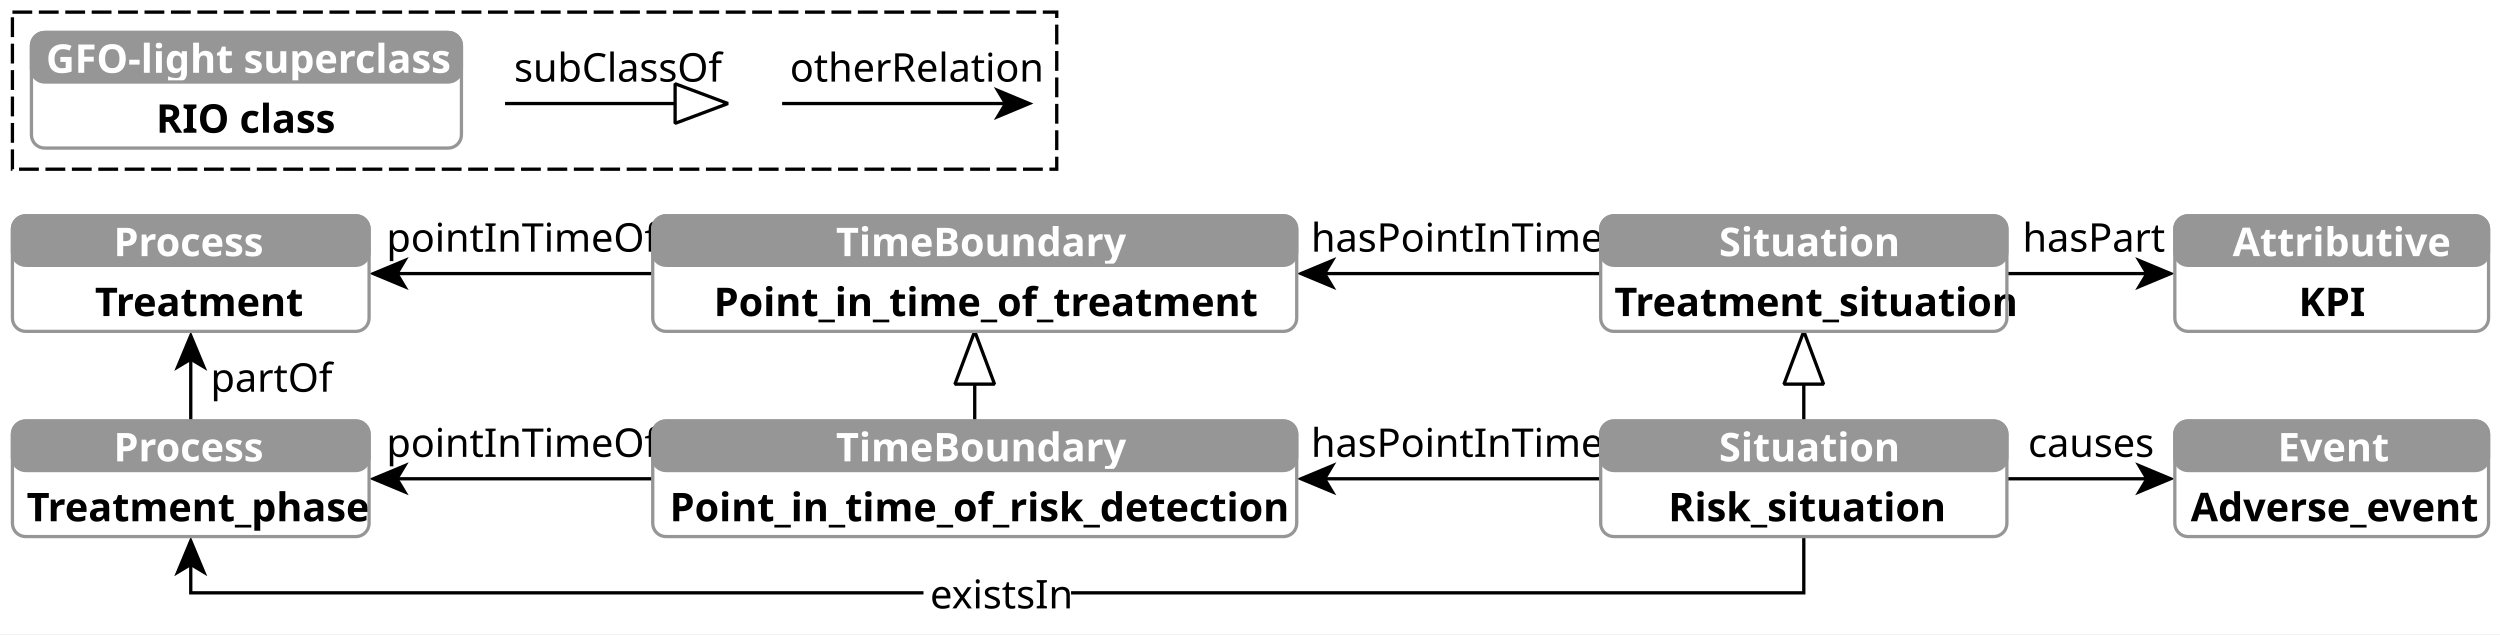
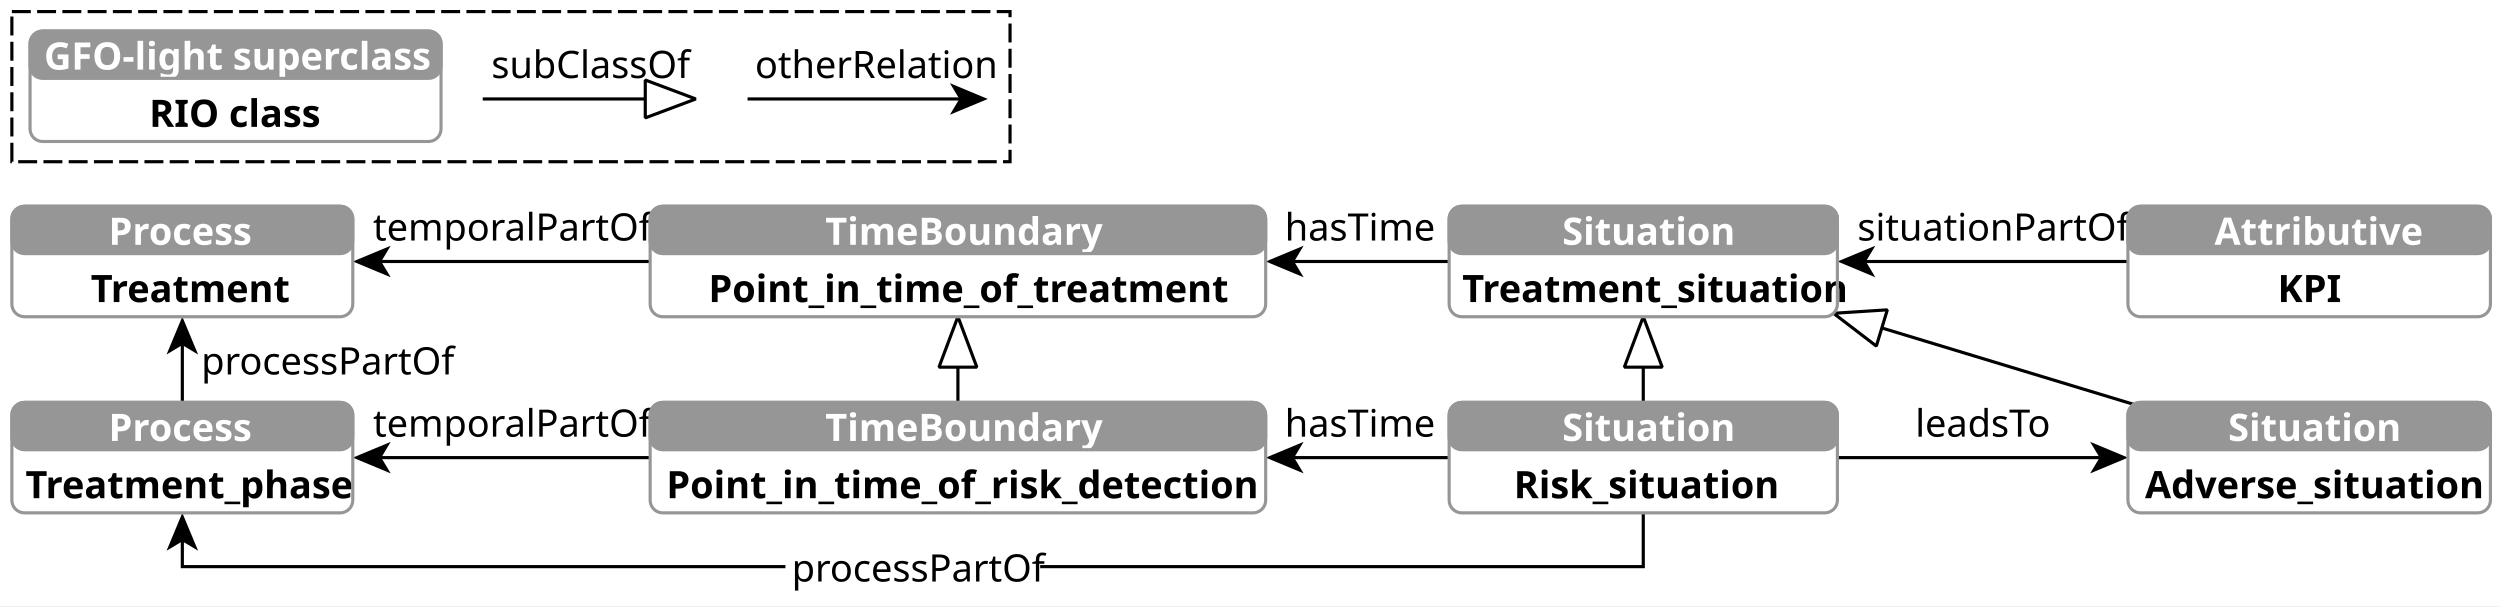
- <svg xmlns="http://www.w3.org/2000/svg" fill-opacity="1" color-rendering="auto" color-interpolation="auto" text-rendering="auto" stroke="black" stroke-linecap="square" width="1514" stroke-miterlimit="10" shape-rendering="auto" stroke-opacity="1" fill="black" stroke-dasharray="none" font-weight="normal" stroke-width="1" height="384" font-family="'Dialog'" font-style="normal" stroke-linejoin="miter" font-size="12px" stroke-dashoffset="0" image-rendering="auto">
+ <svg xmlns="http://www.w3.org/2000/svg" fill-opacity="1" color-rendering="auto" color-interpolation="auto" text-rendering="auto" stroke="black" stroke-linecap="square" width="1584" stroke-miterlimit="10" shape-rendering="auto" stroke-opacity="1" fill="black" stroke-dasharray="none" font-weight="normal" stroke-width="1" height="384" font-family="'Dialog'" font-style="normal" stroke-linejoin="miter" font-size="12px" stroke-dashoffset="0" image-rendering="auto">
  <defs id="genericDefs" />
  <g>
    <defs id="defs1">
      <clipPath clipPathUnits="userSpaceOnUse" id="clipPath1">
-         <path d="M0 0 L1514 0 L1514 384 L0 384 L0 0 Z" />
+         <path d="M0 0 L1584 0 L1584 384 L0 384 L0 0 Z" />
      </clipPath>
      <clipPath clipPathUnits="userSpaceOnUse" id="clipPath2">
-         <path d="M559 490 L1316 490 L1316 682 L559 682 L559 490 Z" />
+         <path d="M559 490 L1351 490 L1351 682 L559 682 L559 490 Z" />
      </clipPath>
    </defs>
    <g fill="white" text-rendering="geometricPrecision" shape-rendering="geometricPrecision" transform="scale(2,2) translate(-559,-490)" stroke="white">
-       <rect x="559" width="757" height="192" y="490" clip-path="url(#clipPath2)" stroke="none" />
+       <rect x="559" width="792" height="192" y="490" clip-path="url(#clipPath2)" stroke="none" />
    </g>
    <g text-rendering="geometricPrecision" stroke-miterlimit="1.45" shape-rendering="geometricPrecision" transform="matrix(2,0,0,2,-1118,-980)" stroke-linecap="butt">
-       <path fill="none" d="M1105.188 652.478 L1105.188 669.509 L616.761 669.509 L616.761 660.478" clip-path="url(#clipPath2)" />
+       <path fill="none" d="M1079.588 652.478 L1079.588 669.509 L616.761 669.509 L616.761 660.478" clip-path="url(#clipPath2)" />
      <path d="M616.761 652.478 L611.761 664.478 L616.761 661.478 L621.761 664.478 Z" clip-path="url(#clipPath2)" stroke="none" />
-       <rect x="838.634" y="660.159" clip-path="url(#clipPath2)" fill="white" width="44.682" height="18.701" stroke="none" />
-       <text x="840.634" xml:space="preserve" y="674.223" clip-path="url(#clipPath2)" font-family="sans-serif" stroke="none">existsIn</text>
-       <path fill="none" d="M756.637 634.974 L678.751 634.974" clip-path="url(#clipPath2)" />
-       <path d="M670.751 634.974 L682.751 639.974 L679.751 634.974 L682.751 629.974 Z" clip-path="url(#clipPath2)" stroke="none" />
-       <text x="676.023" xml:space="preserve" y="628.337" clip-path="url(#clipPath2)" font-family="sans-serif" stroke="none">pointInTimeOf</text>
+       <rect x="807.828" y="660.159" clip-path="url(#clipPath2)" fill="white" width="80.693" height="18.701" stroke="none" />
+       <text x="809.828" xml:space="preserve" y="674.223" clip-path="url(#clipPath2)" font-family="sans-serif" stroke="none">processPartOf</text>
+       <path fill="none" d="M764.959 634.974 L678.78 634.974" clip-path="url(#clipPath2)" />
+       <path d="M670.78 634.974 L682.78 639.974 L679.78 634.974 L682.78 629.974 Z" clip-path="url(#clipPath2)" stroke="none" />
+       <text x="677.183" xml:space="preserve" y="628.337" clip-path="url(#clipPath2)" font-family="sans-serif" stroke="none">temporalPartOf</text>
      <path fill="none" d="M616.761 617.469 L616.761 598.317" clip-path="url(#clipPath2)" />
      <path d="M616.761 590.317 L611.761 602.317 L616.761 599.317 L621.761 602.317 Z" clip-path="url(#clipPath2)" stroke="none" />
-       <text x="622.761" xml:space="preserve" y="608.621" clip-path="url(#clipPath2)" font-family="sans-serif" stroke="none">partOf</text>
-       <path fill="none" d="M756.637 572.841 L678.751 572.841" clip-path="url(#clipPath2)" />
-       <path d="M670.751 572.841 L682.751 577.841 L679.751 572.841 L682.751 567.841 Z" clip-path="url(#clipPath2)" stroke="none" />
-       <text x="676.023" xml:space="preserve" y="566.204" clip-path="url(#clipPath2)" font-family="sans-serif" stroke="none">pointInTimeOf</text>
-       <path fill="none" d="M854.147 617.469 L854.147 605.317" clip-path="url(#clipPath2)" />
-       <path fill="white" d="M854.147 590.317 L848.147 606.317 L860.147 606.317 Z" clip-path="url(#clipPath2)" stroke="none" />
-       <path fill="none" d="M854.147 590.317 L848.147 606.317 L860.147 606.317 Z" clip-path="url(#clipPath2)" />
-       <path fill="none" d="M1043.684 572.841 L959.646 572.841" clip-path="url(#clipPath2)" />
-       <path d="M951.646 572.841 L963.646 577.841 L960.646 572.841 L963.646 567.841 Z" clip-path="url(#clipPath2)" stroke="none" />
-       <text x="955.981" xml:space="preserve" y="566.204" clip-path="url(#clipPath2)" font-family="sans-serif" stroke="none">hasPointInTime</text>
-       <path fill="none" d="M1166.653 634.974 L1209.526 634.974" clip-path="url(#clipPath2)" />
-       <path d="M1217.526 634.974 L1205.526 629.974 L1208.526 634.974 L1205.526 639.974 Z" clip-path="url(#clipPath2)" stroke="none" />
-       <text x="1173.101" xml:space="preserve" y="628.337" clip-path="url(#clipPath2)" font-family="sans-serif" stroke="none">causes</text>
-       <path fill="none" d="M1105.188 617.469 L1105.188 605.317" clip-path="url(#clipPath2)" />
-       <path fill="white" d="M1105.188 590.317 L1099.188 606.317 L1111.188 606.317 Z" clip-path="url(#clipPath2)" stroke="none" />
-       <path fill="none" d="M1105.188 590.317 L1099.188 606.317 L1111.188 606.317 Z" clip-path="url(#clipPath2)" />
-       <path fill="none" d="M1166.653 572.841 L1209.526 572.841" clip-path="url(#clipPath2)" />
-       <path d="M1217.526 572.841 L1205.526 567.841 L1208.526 572.841 L1205.526 577.841 Z" clip-path="url(#clipPath2)" stroke="none" />
-       <text x="1171.434" xml:space="preserve" y="566.204" clip-path="url(#clipPath2)" font-family="sans-serif" stroke="none">hasPart</text>
-       <path fill="none" d="M1043.684 634.974 L959.646 634.974" clip-path="url(#clipPath2)" />
-       <path d="M951.646 634.974 L963.646 639.974 L960.646 634.974 L963.646 629.974 Z" clip-path="url(#clipPath2)" stroke="none" />
-       <text x="955.981" xml:space="preserve" y="628.337" clip-path="url(#clipPath2)" font-family="sans-serif" stroke="none">hasPointInTime</text>
+       <text x="622.761" xml:space="preserve" y="608.621" clip-path="url(#clipPath2)" font-family="sans-serif" stroke="none">processPartOf</text>
+       <path fill="none" d="M764.959 572.841 L678.78 572.841" clip-path="url(#clipPath2)" />
+       <path d="M670.78 572.841 L682.78 577.841 L679.78 572.841 L682.78 567.841 Z" clip-path="url(#clipPath2)" stroke="none" />
+       <text x="677.183" xml:space="preserve" y="566.204" clip-path="url(#clipPath2)" font-family="sans-serif" stroke="none">temporalPartOf</text>
+       <path fill="none" d="M862.467 617.469 L862.467 605.317" clip-path="url(#clipPath2)" />
+       <path fill="white" d="M862.467 590.317 L856.467 606.317 L868.467 606.317 Z" clip-path="url(#clipPath2)" stroke="none" />
+       <path fill="none" d="M862.467 590.317 L856.467 606.317 L868.467 606.317 Z" clip-path="url(#clipPath2)" />
+       <path fill="none" d="M1018.072 572.841 L967.986 572.841" clip-path="url(#clipPath2)" />
+       <path d="M959.986 572.841 L971.986 577.841 L968.986 572.841 L971.986 567.841 Z" clip-path="url(#clipPath2)" stroke="none" />
+       <text x="966.021" xml:space="preserve" y="566.204" clip-path="url(#clipPath2)" font-family="sans-serif" stroke="none">hasTime</text>
+       <path fill="none" d="M1141.11 634.974 L1225.159 634.974" clip-path="url(#clipPath2)" />
+       <path d="M1233.159 634.974 L1221.159 629.974 L1224.159 634.974 L1221.159 639.974 Z" clip-path="url(#clipPath2)" stroke="none" />
+       <text x="1165.763" xml:space="preserve" y="628.337" clip-path="url(#clipPath2)" font-family="sans-serif" stroke="none">leadsTo</text>
+       <path fill="none" d="M1079.588 617.469 L1079.588 605.317" clip-path="url(#clipPath2)" />
+       <path fill="white" d="M1079.588 590.317 L1073.588 606.317 L1085.588 606.317 Z" clip-path="url(#clipPath2)" stroke="none" />
+       <path fill="none" d="M1079.588 590.317 L1073.588 606.317 L1085.588 606.317 Z" clip-path="url(#clipPath2)" />
+       <path fill="none" d="M1234.958 618.108 L1154.209 593.609" clip-path="url(#clipPath2)" />
+       <path fill="white" d="M1139.855 589.254 L1153.424 599.641 L1156.908 588.157 Z" clip-path="url(#clipPath2)" stroke="none" />
+       <path fill="none" d="M1139.855 589.254 L1153.424 599.641 L1156.908 588.157 Z" clip-path="url(#clipPath2)" />
+       <path fill="none" d="M1149.11 572.841 L1233.159 572.841" clip-path="url(#clipPath2)" />
+       <path d="M1141.11 572.841 L1153.11 577.841 L1150.11 572.841 L1153.11 567.841 Z" clip-path="url(#clipPath2)" stroke="none" />
+       <text x="1147.423" xml:space="preserve" y="566.204" clip-path="url(#clipPath2)" font-family="sans-serif" stroke="none">situationPartOf</text>
+       <path fill="none" d="M1018.072 634.974 L967.986 634.974" clip-path="url(#clipPath2)" />
+       <path d="M959.986 634.974 L971.986 639.974 L968.986 634.974 L971.986 629.974 Z" clip-path="url(#clipPath2)" stroke="none" />
+       <text x="966.021" xml:space="preserve" y="628.337" clip-path="url(#clipPath2)" font-family="sans-serif" stroke="none">hasTime</text>
      <path fill="none" d="M711.925 521.352 L764.424 521.352" clip-path="url(#clipPath2)" />
      <path fill="white" d="M779.424 521.352 L763.424 515.352 L763.424 527.352 Z" clip-path="url(#clipPath2)" stroke="none" />
      <path fill="none" d="M779.424 521.352 L763.424 515.352 L763.424 527.352 Z" clip-path="url(#clipPath2)" />
      <text x="714.657" xml:space="preserve" y="514.715" clip-path="url(#clipPath2)" font-family="sans-serif" stroke="none">subClassOf</text>
      <path fill="none" d="M795.824 521.352 L863.925 521.352" clip-path="url(#clipPath2)" />
      <path d="M871.925 521.352 L859.925 516.352 L862.925 521.352 L859.925 526.352 Z" clip-path="url(#clipPath2)" stroke="none" />
      <text x="798.178" xml:space="preserve" y="514.715" clip-path="url(#clipPath2)" font-family="sans-serif" stroke="none">otherRelation</text>
    </g>
    <g fill="rgb(150,150,150)" text-rendering="geometricPrecision" shape-rendering="geometricPrecision" transform="matrix(2,0,0,2,-1118,-980)" stroke="rgb(150,150,150)">
      <rect x="562.761" y="617.474" clip-path="url(#clipPath2)" width="108" rx="4" ry="4" height="15" stroke="none" />
    </g>
    <g stroke-linecap="butt" transform="matrix(2,0,0,2,-1118,-980)" fill="white" text-rendering="geometricPrecision" font-family="sans-serif" shape-rendering="geometricPrecision" stroke="white" font-weight="bold" stroke-miterlimit="1.45">
      <text x="593.412" xml:space="preserve" y="629.688" clip-path="url(#clipPath2)" stroke="none">Process</text>
    </g>
    <g stroke-linecap="butt" transform="matrix(2,0,0,2,-1118,-980)" fill="rgb(150,150,150)" text-rendering="geometricPrecision" shape-rendering="geometricPrecision" stroke="rgb(150,150,150)" stroke-miterlimit="1.45">
      <rect x="562.761" y="617.474" clip-path="url(#clipPath2)" fill="none" width="108" rx="4" ry="4" height="15" />
-       <rect stroke-linecap="square" x="1043.688" y="617.474" clip-path="url(#clipPath2)" width="123" rx="4" ry="4" height="15" stroke="none" stroke-miterlimit="10" />
+       <rect stroke-linecap="square" x="1018.088" y="617.474" clip-path="url(#clipPath2)" width="123" rx="4" ry="4" height="15" stroke="none" stroke-miterlimit="10" />
    </g>
    <g stroke-linecap="butt" transform="matrix(2,0,0,2,-1118,-980)" fill="white" text-rendering="geometricPrecision" font-family="sans-serif" shape-rendering="geometricPrecision" stroke="white" font-weight="bold" stroke-miterlimit="1.45">
-       <text x="1079.524" xml:space="preserve" y="629.688" clip-path="url(#clipPath2)" stroke="none">Situation</text>
+       <text x="1053.924" xml:space="preserve" y="629.688" clip-path="url(#clipPath2)" stroke="none">Situation</text>
    </g>
    <g stroke-linecap="butt" transform="matrix(2,0,0,2,-1118,-980)" fill="rgb(150,150,150)" text-rendering="geometricPrecision" shape-rendering="geometricPrecision" stroke="rgb(150,150,150)" stroke-miterlimit="1.45">
-       <rect x="1043.688" y="617.474" clip-path="url(#clipPath2)" fill="none" width="123" rx="4" ry="4" height="15" />
+       <rect x="1018.088" y="617.474" clip-path="url(#clipPath2)" fill="none" width="123" rx="4" ry="4" height="15" />
    </g>
    <g stroke-linecap="butt" transform="matrix(2,0,0,2,-1118,-980)" text-rendering="geometricPrecision" font-family="sans-serif" shape-rendering="geometricPrecision" font-weight="bold" stroke-miterlimit="1.45">
      <text x="567.077" xml:space="preserve" y="647.837" clip-path="url(#clipPath2)" stroke="none">Treatment_phase</text>
    </g>
    <g stroke-linecap="butt" transform="matrix(2,0,0,2,-1118,-980)" fill="rgb(150,150,150)" text-rendering="geometricPrecision" shape-rendering="geometricPrecision" stroke="rgb(150,150,150)" stroke-miterlimit="1.45">
      <rect x="562.761" y="617.474" clip-path="url(#clipPath2)" fill="none" width="108" rx="4" ry="4" height="35" />
    </g>
    <g stroke-linecap="butt" transform="matrix(2,0,0,2,-1118,-980)" text-rendering="geometricPrecision" font-family="sans-serif" shape-rendering="geometricPrecision" font-weight="bold" stroke-miterlimit="1.45">
      <text x="587.755" xml:space="preserve" y="585.704" clip-path="url(#clipPath2)" stroke="none">Treatment</text>
    </g>
    <g stroke-linecap="butt" transform="matrix(2,0,0,2,-1118,-980)" fill="rgb(150,150,150)" text-rendering="geometricPrecision" shape-rendering="geometricPrecision" stroke="rgb(150,150,150)" stroke-miterlimit="1.45">
      <rect x="562.761" y="555.341" clip-path="url(#clipPath2)" fill="none" width="108" rx="4" ry="4" height="35" />
    </g>
    <g stroke-linecap="butt" transform="matrix(2,0,0,2,-1118,-980)" text-rendering="geometricPrecision" font-family="sans-serif" shape-rendering="geometricPrecision" font-weight="bold" stroke-miterlimit="1.45">
-       <text x="775.131" xml:space="preserve" y="585.704" clip-path="url(#clipPath2)" stroke="none">Point_in_time_of_treatment</text>
+       <text x="783.451" xml:space="preserve" y="585.704" clip-path="url(#clipPath2)" stroke="none">Point_in_time_of_treatment</text>
    </g>
    <g stroke-linecap="butt" transform="matrix(2,0,0,2,-1118,-980)" fill="rgb(150,150,150)" text-rendering="geometricPrecision" shape-rendering="geometricPrecision" stroke="rgb(150,150,150)" stroke-miterlimit="1.45">
-       <rect x="756.647" y="555.341" clip-path="url(#clipPath2)" fill="none" width="195" rx="4" ry="4" height="35" />
-       <rect stroke-linecap="square" x="1217.536" y="555.341" clip-path="url(#clipPath2)" width="95" rx="4" ry="4" height="15" stroke="none" stroke-miterlimit="10" />
+       <rect x="764.967" y="555.341" clip-path="url(#clipPath2)" fill="none" width="195" rx="4" ry="4" height="35" />
+       <rect stroke-linecap="square" x="1233.129" y="555.341" clip-path="url(#clipPath2)" width="114.84" rx="4" ry="4" height="15" stroke="none" stroke-miterlimit="10" />
    </g>
    <g stroke-linecap="butt" transform="matrix(2,0,0,2,-1118,-980)" fill="white" text-rendering="geometricPrecision" font-family="sans-serif" shape-rendering="geometricPrecision" stroke="white" font-weight="bold" stroke-miterlimit="1.45">
-       <text x="1235.036" xml:space="preserve" y="567.555" clip-path="url(#clipPath2)" stroke="none">Attributive</text>
+       <text x="1260.549" xml:space="preserve" y="567.555" clip-path="url(#clipPath2)" stroke="none">Attributive</text>
    </g>
    <g stroke-linecap="butt" transform="matrix(2,0,0,2,-1118,-980)" fill="rgb(150,150,150)" text-rendering="geometricPrecision" shape-rendering="geometricPrecision" stroke="rgb(150,150,150)" stroke-miterlimit="1.45">
-       <rect x="1217.536" y="555.341" clip-path="url(#clipPath2)" fill="none" width="95" rx="4" ry="4" height="15" />
-       <rect stroke-linecap="square" x="1217.536" y="617.474" clip-path="url(#clipPath2)" width="95" rx="4" ry="4" height="15" stroke="none" stroke-miterlimit="10" />
+       <rect x="1233.129" y="555.341" clip-path="url(#clipPath2)" fill="none" width="114.84" rx="4" ry="4" height="15" />
+       <rect stroke-linecap="square" x="1233.129" y="617.474" clip-path="url(#clipPath2)" width="114.84" rx="4" ry="4" height="15" stroke="none" stroke-miterlimit="10" />
    </g>
    <g stroke-linecap="butt" transform="matrix(2,0,0,2,-1118,-980)" fill="white" text-rendering="geometricPrecision" font-family="sans-serif" shape-rendering="geometricPrecision" stroke="white" font-weight="bold" stroke-miterlimit="1.45">
-       <text x="1248.697" xml:space="preserve" y="629.688" clip-path="url(#clipPath2)" stroke="none">Event</text>
+       <text x="1264.885" xml:space="preserve" y="629.688" clip-path="url(#clipPath2)" stroke="none">Situation</text>
    </g>
    <g stroke-linecap="butt" transform="matrix(2,0,0,2,-1118,-980)" fill="rgb(150,150,150)" text-rendering="geometricPrecision" shape-rendering="geometricPrecision" stroke="rgb(150,150,150)" stroke-miterlimit="1.45">
-       <rect x="1217.536" y="617.474" clip-path="url(#clipPath2)" fill="none" width="95" rx="4" ry="4" height="15" />
+       <rect x="1233.129" y="617.474" clip-path="url(#clipPath2)" fill="none" width="114.84" rx="4" ry="4" height="15" />
    </g>
    <g stroke-linecap="butt" transform="matrix(2,0,0,2,-1118,-980)" text-rendering="geometricPrecision" font-family="sans-serif" shape-rendering="geometricPrecision" font-weight="bold" stroke-miterlimit="1.45">
-       <text x="1222.345" xml:space="preserve" y="647.837" clip-path="url(#clipPath2)" stroke="none">Adverse_event</text>
+       <text x="1238.532" xml:space="preserve" y="647.837" clip-path="url(#clipPath2)" stroke="none">Adverse_situation</text>
    </g>
    <g stroke-linecap="butt" transform="matrix(2,0,0,2,-1118,-980)" fill="rgb(150,150,150)" text-rendering="geometricPrecision" shape-rendering="geometricPrecision" stroke="rgb(150,150,150)" stroke-miterlimit="1.45">
-       <rect x="1217.536" y="617.474" clip-path="url(#clipPath2)" fill="none" width="95" rx="4" ry="4" height="35" />
+       <rect x="1233.129" y="617.474" clip-path="url(#clipPath2)" fill="none" width="114.84" rx="4" ry="4" height="35" />
    </g>
    <g stroke-linecap="butt" transform="matrix(2,0,0,2,-1118,-980)" text-rendering="geometricPrecision" font-family="sans-serif" shape-rendering="geometricPrecision" font-weight="bold" stroke-miterlimit="1.45">
-       <text x="1047.845" xml:space="preserve" y="585.704" clip-path="url(#clipPath2)" stroke="none">Treatment_situation</text>
+       <text x="1022.245" xml:space="preserve" y="585.704" clip-path="url(#clipPath2)" stroke="none">Treatment_situation</text>
    </g>
    <g stroke-linecap="butt" transform="matrix(2,0,0,2,-1118,-980)" fill="rgb(150,150,150)" text-rendering="geometricPrecision" shape-rendering="geometricPrecision" stroke="rgb(150,150,150)" stroke-miterlimit="1.45">
-       <rect x="1043.688" y="555.341" clip-path="url(#clipPath2)" fill="none" width="123" rx="4" ry="4" height="35" />
+       <rect x="1018.088" y="555.341" clip-path="url(#clipPath2)" fill="none" width="123" rx="4" ry="4" height="35" />
    </g>
    <g stroke-linecap="butt" transform="matrix(2,0,0,2,-1118,-980)" text-rendering="geometricPrecision" font-family="sans-serif" shape-rendering="geometricPrecision" font-weight="bold" stroke-miterlimit="1.45">
-       <text x="1064.178" xml:space="preserve" y="647.837" clip-path="url(#clipPath2)" stroke="none">Risk_situation</text>
+       <text x="1038.578" xml:space="preserve" y="647.837" clip-path="url(#clipPath2)" stroke="none">Risk_situation</text>
    </g>
    <g stroke-linecap="butt" transform="matrix(2,0,0,2,-1118,-980)" fill="rgb(150,150,150)" text-rendering="geometricPrecision" shape-rendering="geometricPrecision" stroke="rgb(150,150,150)" stroke-miterlimit="1.45">
-       <rect x="1043.688" y="617.474" clip-path="url(#clipPath2)" fill="none" width="123" rx="4" ry="4" height="35" />
+       <rect x="1018.088" y="617.474" clip-path="url(#clipPath2)" fill="none" width="123" rx="4" ry="4" height="35" />
    </g>
    <g stroke-linecap="butt" transform="matrix(2,0,0,2,-1118,-980)" text-rendering="geometricPrecision" font-family="sans-serif" shape-rendering="geometricPrecision" font-weight="bold" stroke-miterlimit="1.45">
-       <text x="1255.034" xml:space="preserve" y="585.704" clip-path="url(#clipPath2)" stroke="none">KPI</text>
+       <text x="1280.547" xml:space="preserve" y="585.704" clip-path="url(#clipPath2)" stroke="none">KPI</text>
    </g>
    <g stroke-linecap="butt" transform="matrix(2,0,0,2,-1118,-980)" fill="rgb(150,150,150)" text-rendering="geometricPrecision" shape-rendering="geometricPrecision" stroke="rgb(150,150,150)" stroke-miterlimit="1.45">
-       <rect x="1217.536" y="555.341" clip-path="url(#clipPath2)" fill="none" width="95" rx="4" ry="4" height="35" />
-       <rect stroke-linecap="square" x="756.647" y="555.341" clip-path="url(#clipPath2)" width="195" rx="4" ry="4" height="15" stroke="none" stroke-miterlimit="10" />
+       <rect x="1233.129" y="555.341" clip-path="url(#clipPath2)" fill="none" width="114.84" rx="4" ry="4" height="35" />
+       <rect stroke-linecap="square" x="764.967" y="555.341" clip-path="url(#clipPath2)" width="195" rx="4" ry="4" height="15" stroke="none" stroke-miterlimit="10" />
    </g>
    <g stroke-linecap="butt" transform="matrix(2,0,0,2,-1118,-980)" fill="white" text-rendering="geometricPrecision" font-family="sans-serif" shape-rendering="geometricPrecision" stroke="white" font-weight="bold" stroke-miterlimit="1.45">
-       <text x="812.141" xml:space="preserve" y="567.555" clip-path="url(#clipPath2)" stroke="none">TimeBoundary</text>
+       <text x="820.462" xml:space="preserve" y="567.555" clip-path="url(#clipPath2)" stroke="none">TimeBoundary</text>
    </g>
    <g stroke-linecap="butt" transform="matrix(2,0,0,2,-1118,-980)" fill="rgb(150,150,150)" text-rendering="geometricPrecision" shape-rendering="geometricPrecision" stroke="rgb(150,150,150)" stroke-miterlimit="1.45">
-       <rect x="756.647" y="555.341" clip-path="url(#clipPath2)" fill="none" width="195" rx="4" ry="4" height="15" />
+       <rect x="764.967" y="555.341" clip-path="url(#clipPath2)" fill="none" width="195" rx="4" ry="4" height="15" />
    </g>
    <g stroke-linecap="butt" transform="matrix(2,0,0,2,-1118,-980)" text-rendering="geometricPrecision" font-family="sans-serif" shape-rendering="geometricPrecision" font-weight="bold" stroke-miterlimit="1.45">
-       <text x="761.789" xml:space="preserve" y="647.837" clip-path="url(#clipPath2)" stroke="none">Point_in_time_of_risk_detection</text>
+       <text x="770.109" xml:space="preserve" y="647.837" clip-path="url(#clipPath2)" stroke="none">Point_in_time_of_risk_detection</text>
    </g>
    <g stroke-linecap="butt" transform="matrix(2,0,0,2,-1118,-980)" fill="rgb(150,150,150)" text-rendering="geometricPrecision" shape-rendering="geometricPrecision" stroke="rgb(150,150,150)" stroke-miterlimit="1.45">
-       <rect x="756.647" y="617.474" clip-path="url(#clipPath2)" fill="none" width="195" rx="4" ry="4" height="35" />
+       <rect x="764.967" y="617.474" clip-path="url(#clipPath2)" fill="none" width="195" rx="4" ry="4" height="35" />
      <rect stroke-linecap="square" x="562.761" y="555.341" clip-path="url(#clipPath2)" width="108" rx="4" ry="4" height="15" stroke="none" stroke-miterlimit="10" />
    </g>
    <g stroke-linecap="butt" transform="matrix(2,0,0,2,-1118,-980)" fill="white" text-rendering="geometricPrecision" font-family="sans-serif" shape-rendering="geometricPrecision" stroke="white" font-weight="bold" stroke-miterlimit="1.45">
      <text x="593.412" xml:space="preserve" y="567.555" clip-path="url(#clipPath2)" stroke="none">Process</text>
    </g>
    <g stroke-linecap="butt" transform="matrix(2,0,0,2,-1118,-980)" fill="rgb(150,150,150)" text-rendering="geometricPrecision" shape-rendering="geometricPrecision" stroke="rgb(150,150,150)" stroke-miterlimit="1.45">
      <rect x="562.761" y="555.341" clip-path="url(#clipPath2)" fill="none" width="108" rx="4" ry="4" height="15" />
-       <rect stroke-linecap="square" x="756.647" y="617.474" clip-path="url(#clipPath2)" width="195" rx="4" ry="4" height="15" stroke="none" stroke-miterlimit="10" />
+       <rect stroke-linecap="square" x="764.967" y="617.474" clip-path="url(#clipPath2)" width="195" rx="4" ry="4" height="15" stroke="none" stroke-miterlimit="10" />
    </g>
    <g stroke-linecap="butt" transform="matrix(2,0,0,2,-1118,-980)" fill="white" text-rendering="geometricPrecision" font-family="sans-serif" shape-rendering="geometricPrecision" stroke="white" font-weight="bold" stroke-miterlimit="1.45">
-       <text x="812.141" xml:space="preserve" y="629.688" clip-path="url(#clipPath2)" stroke="none">TimeBoundary</text>
+       <text x="820.462" xml:space="preserve" y="629.688" clip-path="url(#clipPath2)" stroke="none">TimeBoundary</text>
    </g>
    <g stroke-linecap="butt" transform="matrix(2,0,0,2,-1118,-980)" fill="rgb(150,150,150)" text-rendering="geometricPrecision" shape-rendering="geometricPrecision" stroke="rgb(150,150,150)" stroke-miterlimit="1.45">
-       <rect x="756.647" y="617.474" clip-path="url(#clipPath2)" fill="none" width="195" rx="4" ry="4" height="15" />
-       <rect stroke-linecap="square" x="1043.688" y="555.341" clip-path="url(#clipPath2)" width="123" rx="4" ry="4" height="15" stroke="none" stroke-miterlimit="10" />
+       <rect x="764.967" y="617.474" clip-path="url(#clipPath2)" fill="none" width="195" rx="4" ry="4" height="15" />
+       <rect stroke-linecap="square" x="1018.088" y="555.341" clip-path="url(#clipPath2)" width="123" rx="4" ry="4" height="15" stroke="none" stroke-miterlimit="10" />
    </g>
    <g stroke-linecap="butt" transform="matrix(2,0,0,2,-1118,-980)" fill="white" text-rendering="geometricPrecision" font-family="sans-serif" shape-rendering="geometricPrecision" stroke="white" font-weight="bold" stroke-miterlimit="1.45">
-       <text x="1079.524" xml:space="preserve" y="567.555" clip-path="url(#clipPath2)" stroke="none">Situation</text>
+       <text x="1053.924" xml:space="preserve" y="567.555" clip-path="url(#clipPath2)" stroke="none">Situation</text>
    </g>
    <g stroke-linecap="butt" transform="matrix(2,0,0,2,-1118,-980)" fill="rgb(150,150,150)" text-rendering="geometricPrecision" shape-rendering="geometricPrecision" stroke="rgb(150,150,150)" stroke-miterlimit="1.45">
-       <rect x="1043.688" y="555.341" clip-path="url(#clipPath2)" fill="none" width="123" rx="4" ry="4" height="15" />
+       <rect x="1018.088" y="555.341" clip-path="url(#clipPath2)" fill="none" width="123" rx="4" ry="4" height="15" />
      <rect x="562.761" y="493.672" clip-path="url(#clipPath2)" fill="none" width="316.22" stroke-dasharray="6,2" height="47.56" stroke="black" />
    </g>
    <g fill="white" text-rendering="geometricPrecision" shape-rendering="geometricPrecision" transform="matrix(2,0,0,2,-1118,-980)" stroke="white">
      <rect x="568.521" y="499.832" clip-path="url(#clipPath2)" width="130.2" rx="4" ry="4" height="35" stroke="none" />
    </g>
    <g stroke-linecap="butt" transform="matrix(2,0,0,2,-1118,-980)" text-rendering="geometricPrecision" font-family="sans-serif" shape-rendering="geometricPrecision" font-weight="bold" stroke-miterlimit="1.45">
      <text x="606.273" xml:space="preserve" y="530.195" clip-path="url(#clipPath2)" stroke="none">RIO class</text>
    </g>
    <g stroke-linecap="butt" transform="matrix(2,0,0,2,-1118,-980)" fill="rgb(150,150,150)" text-rendering="geometricPrecision" shape-rendering="geometricPrecision" stroke="rgb(150,150,150)" stroke-miterlimit="1.45">
      <rect x="568.521" y="499.832" clip-path="url(#clipPath2)" fill="none" width="130.2" rx="4" ry="4" height="35" />
      <rect stroke-linecap="square" x="568.521" y="499.832" clip-path="url(#clipPath2)" width="130.2" rx="4" ry="4" height="15" stroke="none" stroke-miterlimit="10" />
    </g>
    <g stroke-linecap="butt" transform="matrix(2,0,0,2,-1118,-980)" fill="white" text-rendering="geometricPrecision" font-family="sans-serif" shape-rendering="geometricPrecision" stroke="white" font-weight="bold" stroke-miterlimit="1.45">
      <text x="572.942" xml:space="preserve" y="512.046" clip-path="url(#clipPath2)" stroke="none">GFO-light superclass</text>
    </g>
    <g stroke-linecap="butt" transform="matrix(2,0,0,2,-1118,-980)" fill="rgb(150,150,150)" text-rendering="geometricPrecision" shape-rendering="geometricPrecision" stroke="rgb(150,150,150)" stroke-miterlimit="1.45">
      <rect x="568.521" y="499.832" clip-path="url(#clipPath2)" fill="none" width="130.2" rx="4" ry="4" height="15" />
    </g>
  </g>
</svg>
